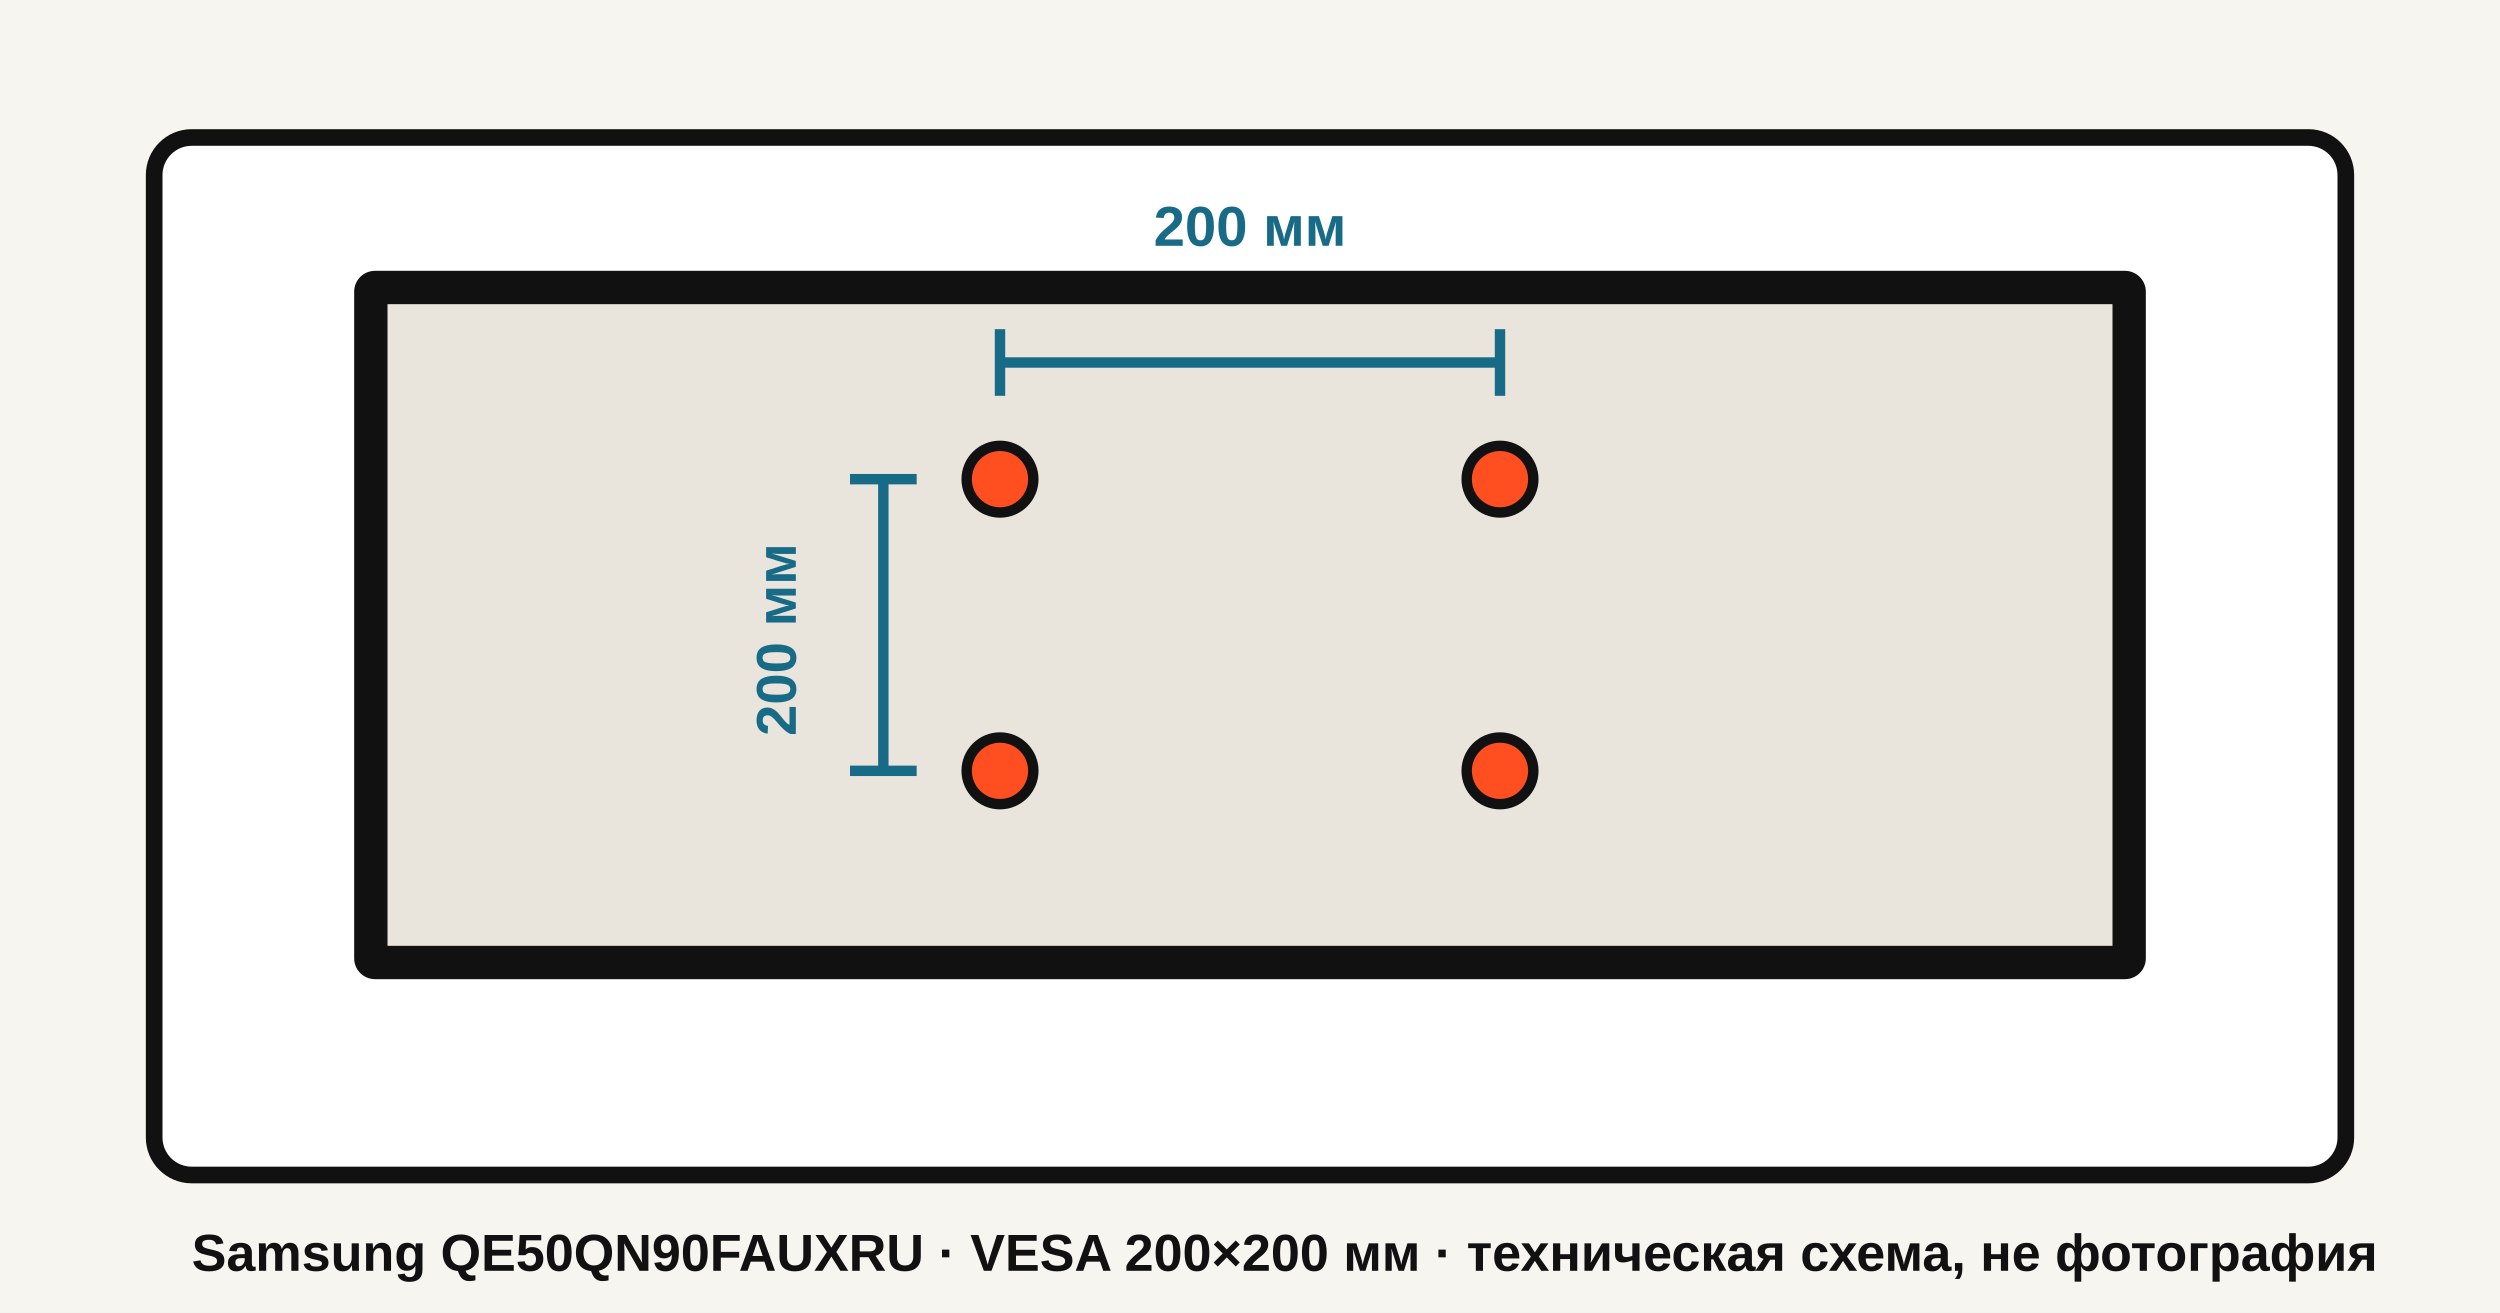
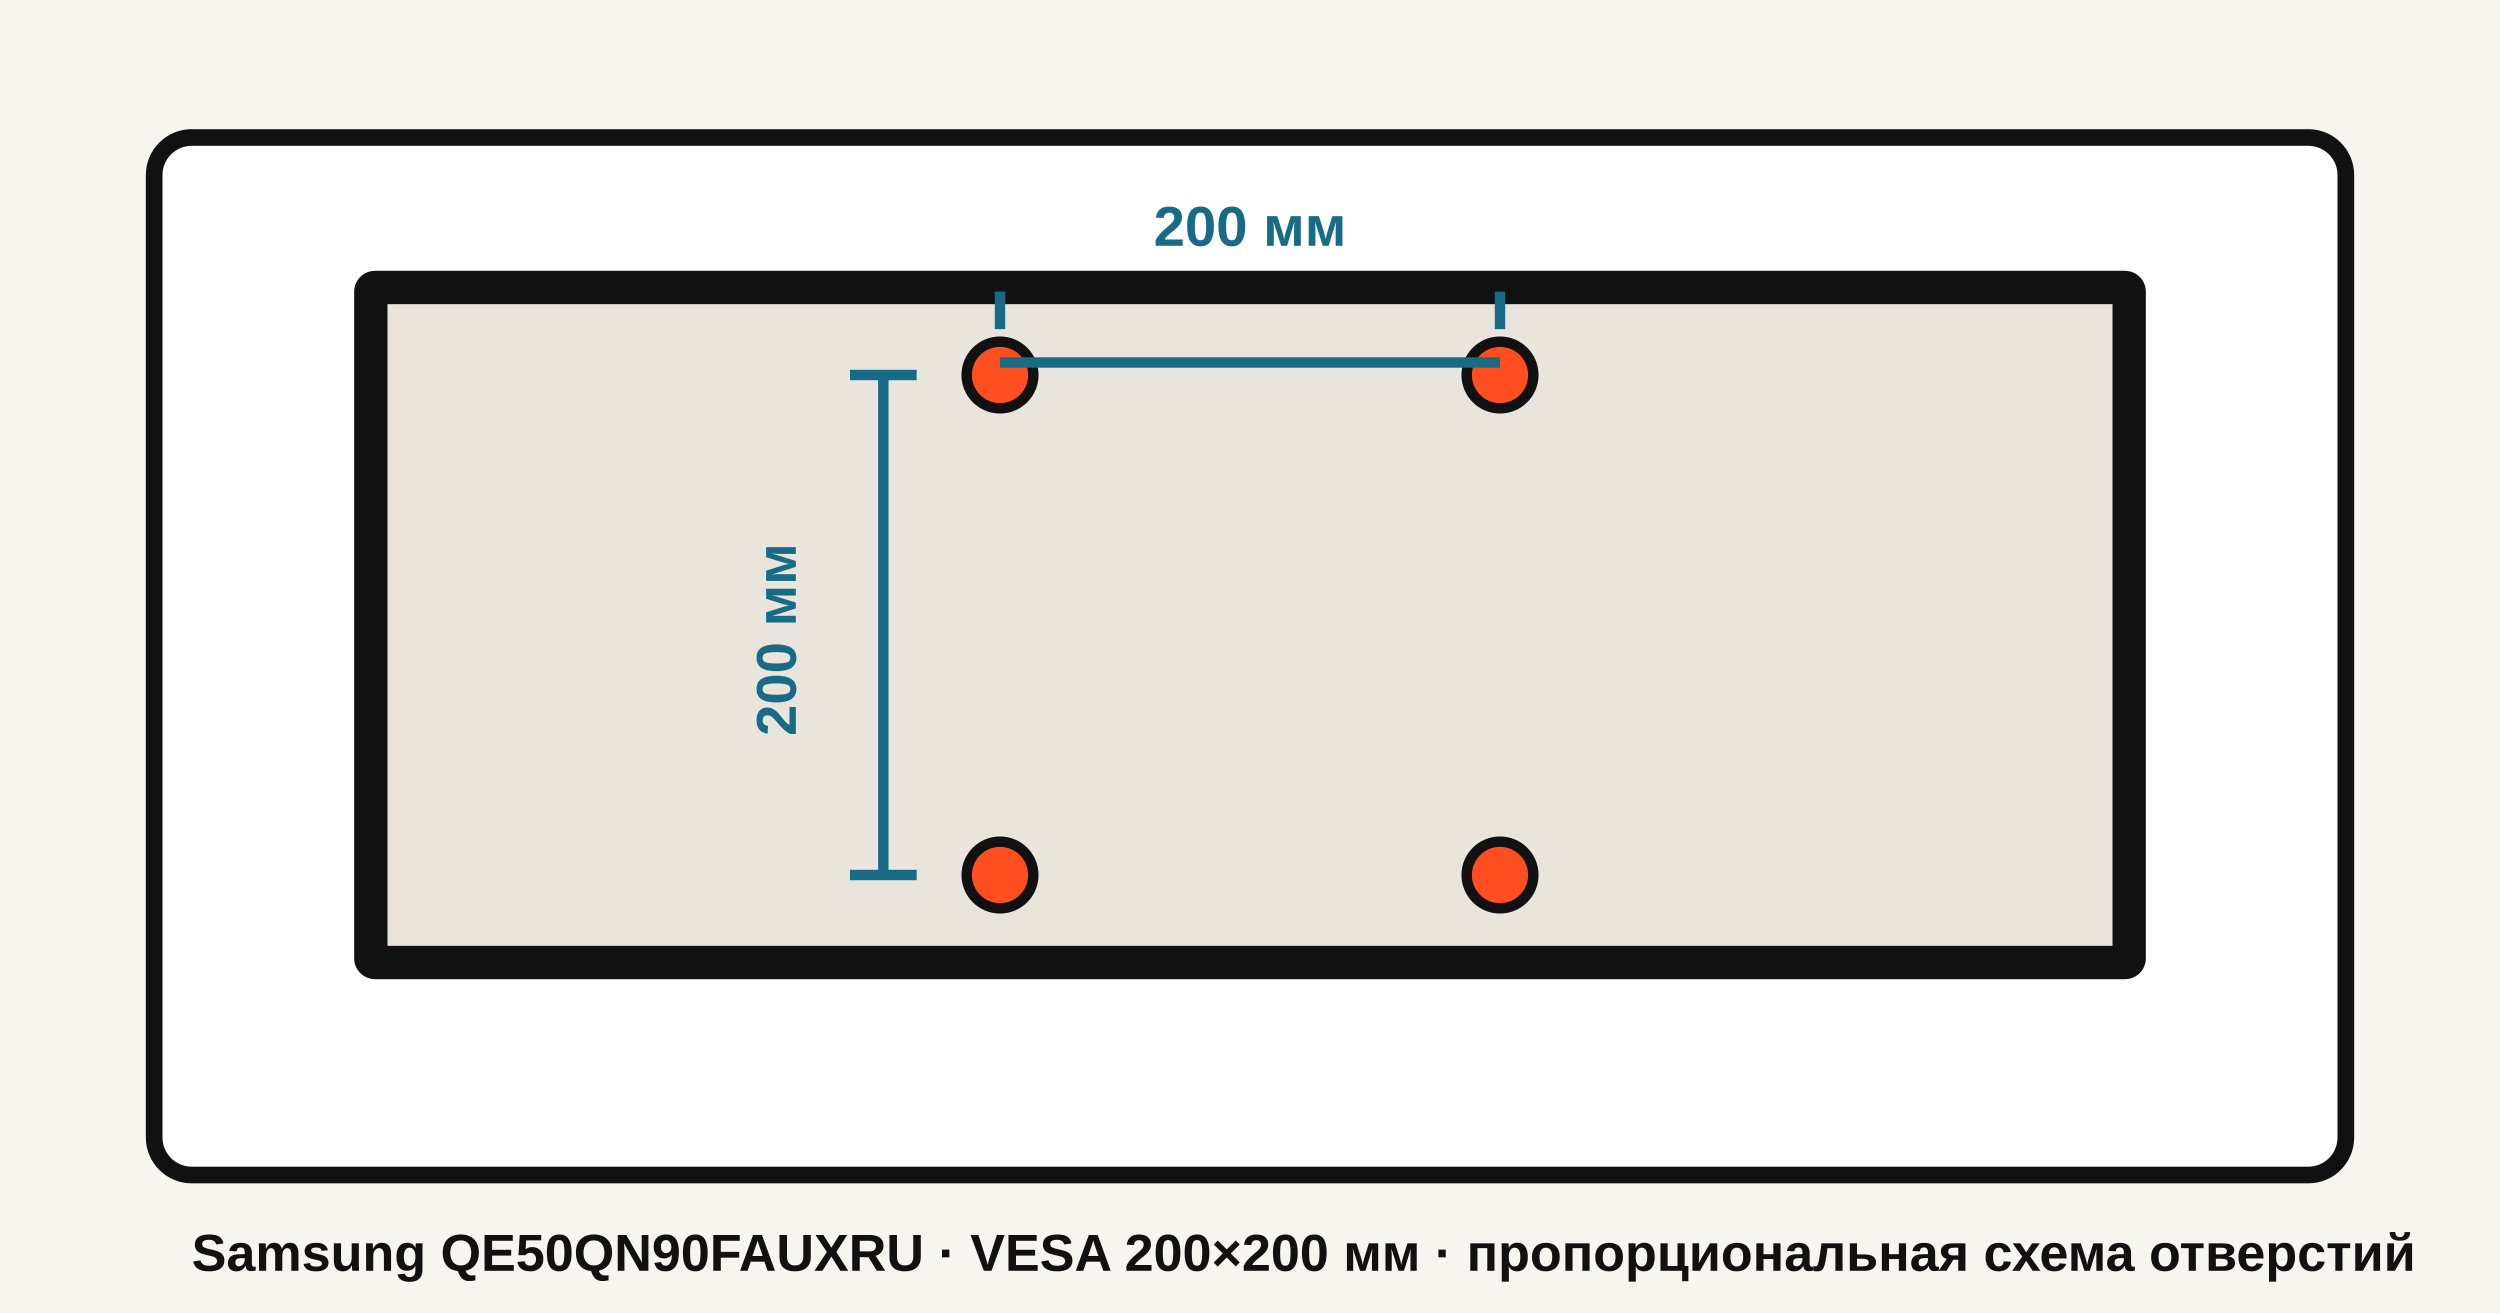
<svg xmlns="http://www.w3.org/2000/svg" width="1200" height="630" viewBox="0 0 1200 630" role="img" aria-labelledby="title desc">
  <rect width="1200" height="630" fill="#F7F5F0" />
  <rect x="74" y="66" width="1052" height="498" rx="18" fill="#fff" stroke="#111" stroke-width="8" />
  <rect x="170" y="130" width="860" height="340" rx="10" fill="#111" />
  <rect x="186" y="146" width="828" height="308" fill="#E9E5DC" />
  <g fill="#FF4F21" stroke="#111" stroke-width="5">
-     <circle cx="480" cy="230" r="16" />
-     <circle cx="720" cy="230" r="16" />
-     <circle cx="480" cy="370" r="16" />
-     <circle cx="720" cy="370" r="16" />
+     <circle cx="480.0" cy="180.0" r="16" />
+     <circle cx="720.0" cy="180.0" r="16" />
+     <circle cx="480.0" cy="420.0" r="16" />
+     <circle cx="720.0" cy="420.0" r="16" />
  </g>
-   <path d="M480 190V158M720 190V158M480 174H720" stroke="#176B87" stroke-width="5" />
-   <path d="M440 230H408M440 370H408M424 230V370" stroke="#176B87" stroke-width="5" />
+   <path d="M480.0 140.0V158M720.0 140.0V158M480.0 174H720.0" stroke="#176B87" stroke-width="5" />
+   <path d="M440.0 180.0H408M440.0 420.0H408M424 180.0V420.0" stroke="#176B87" stroke-width="5" />
  <text x="600" y="118" text-anchor="middle" font-family="Arial,sans-serif" font-size="27" font-weight="700" fill="#176B87">200 мм</text>
  <text x="382" y="307" text-anchor="middle" font-family="Arial,sans-serif" font-size="27" font-weight="700" fill="#176B87" transform="rotate(-90 382 307)">200 мм</text>
-   <text x="92" y="610" font-family="Arial,sans-serif" font-size="25" font-weight="700" fill="#111">Samsung QE50QN90FAUXRU · VESA 200×200 мм · техническая схема, не фотография</text>
+   <text x="92" y="610" font-family="Arial,sans-serif" font-size="25" font-weight="700" fill="#111">Samsung QE50QN90FAUXRU · VESA 200×200 мм · пропорциональная схема отверстий</text>
</svg>
